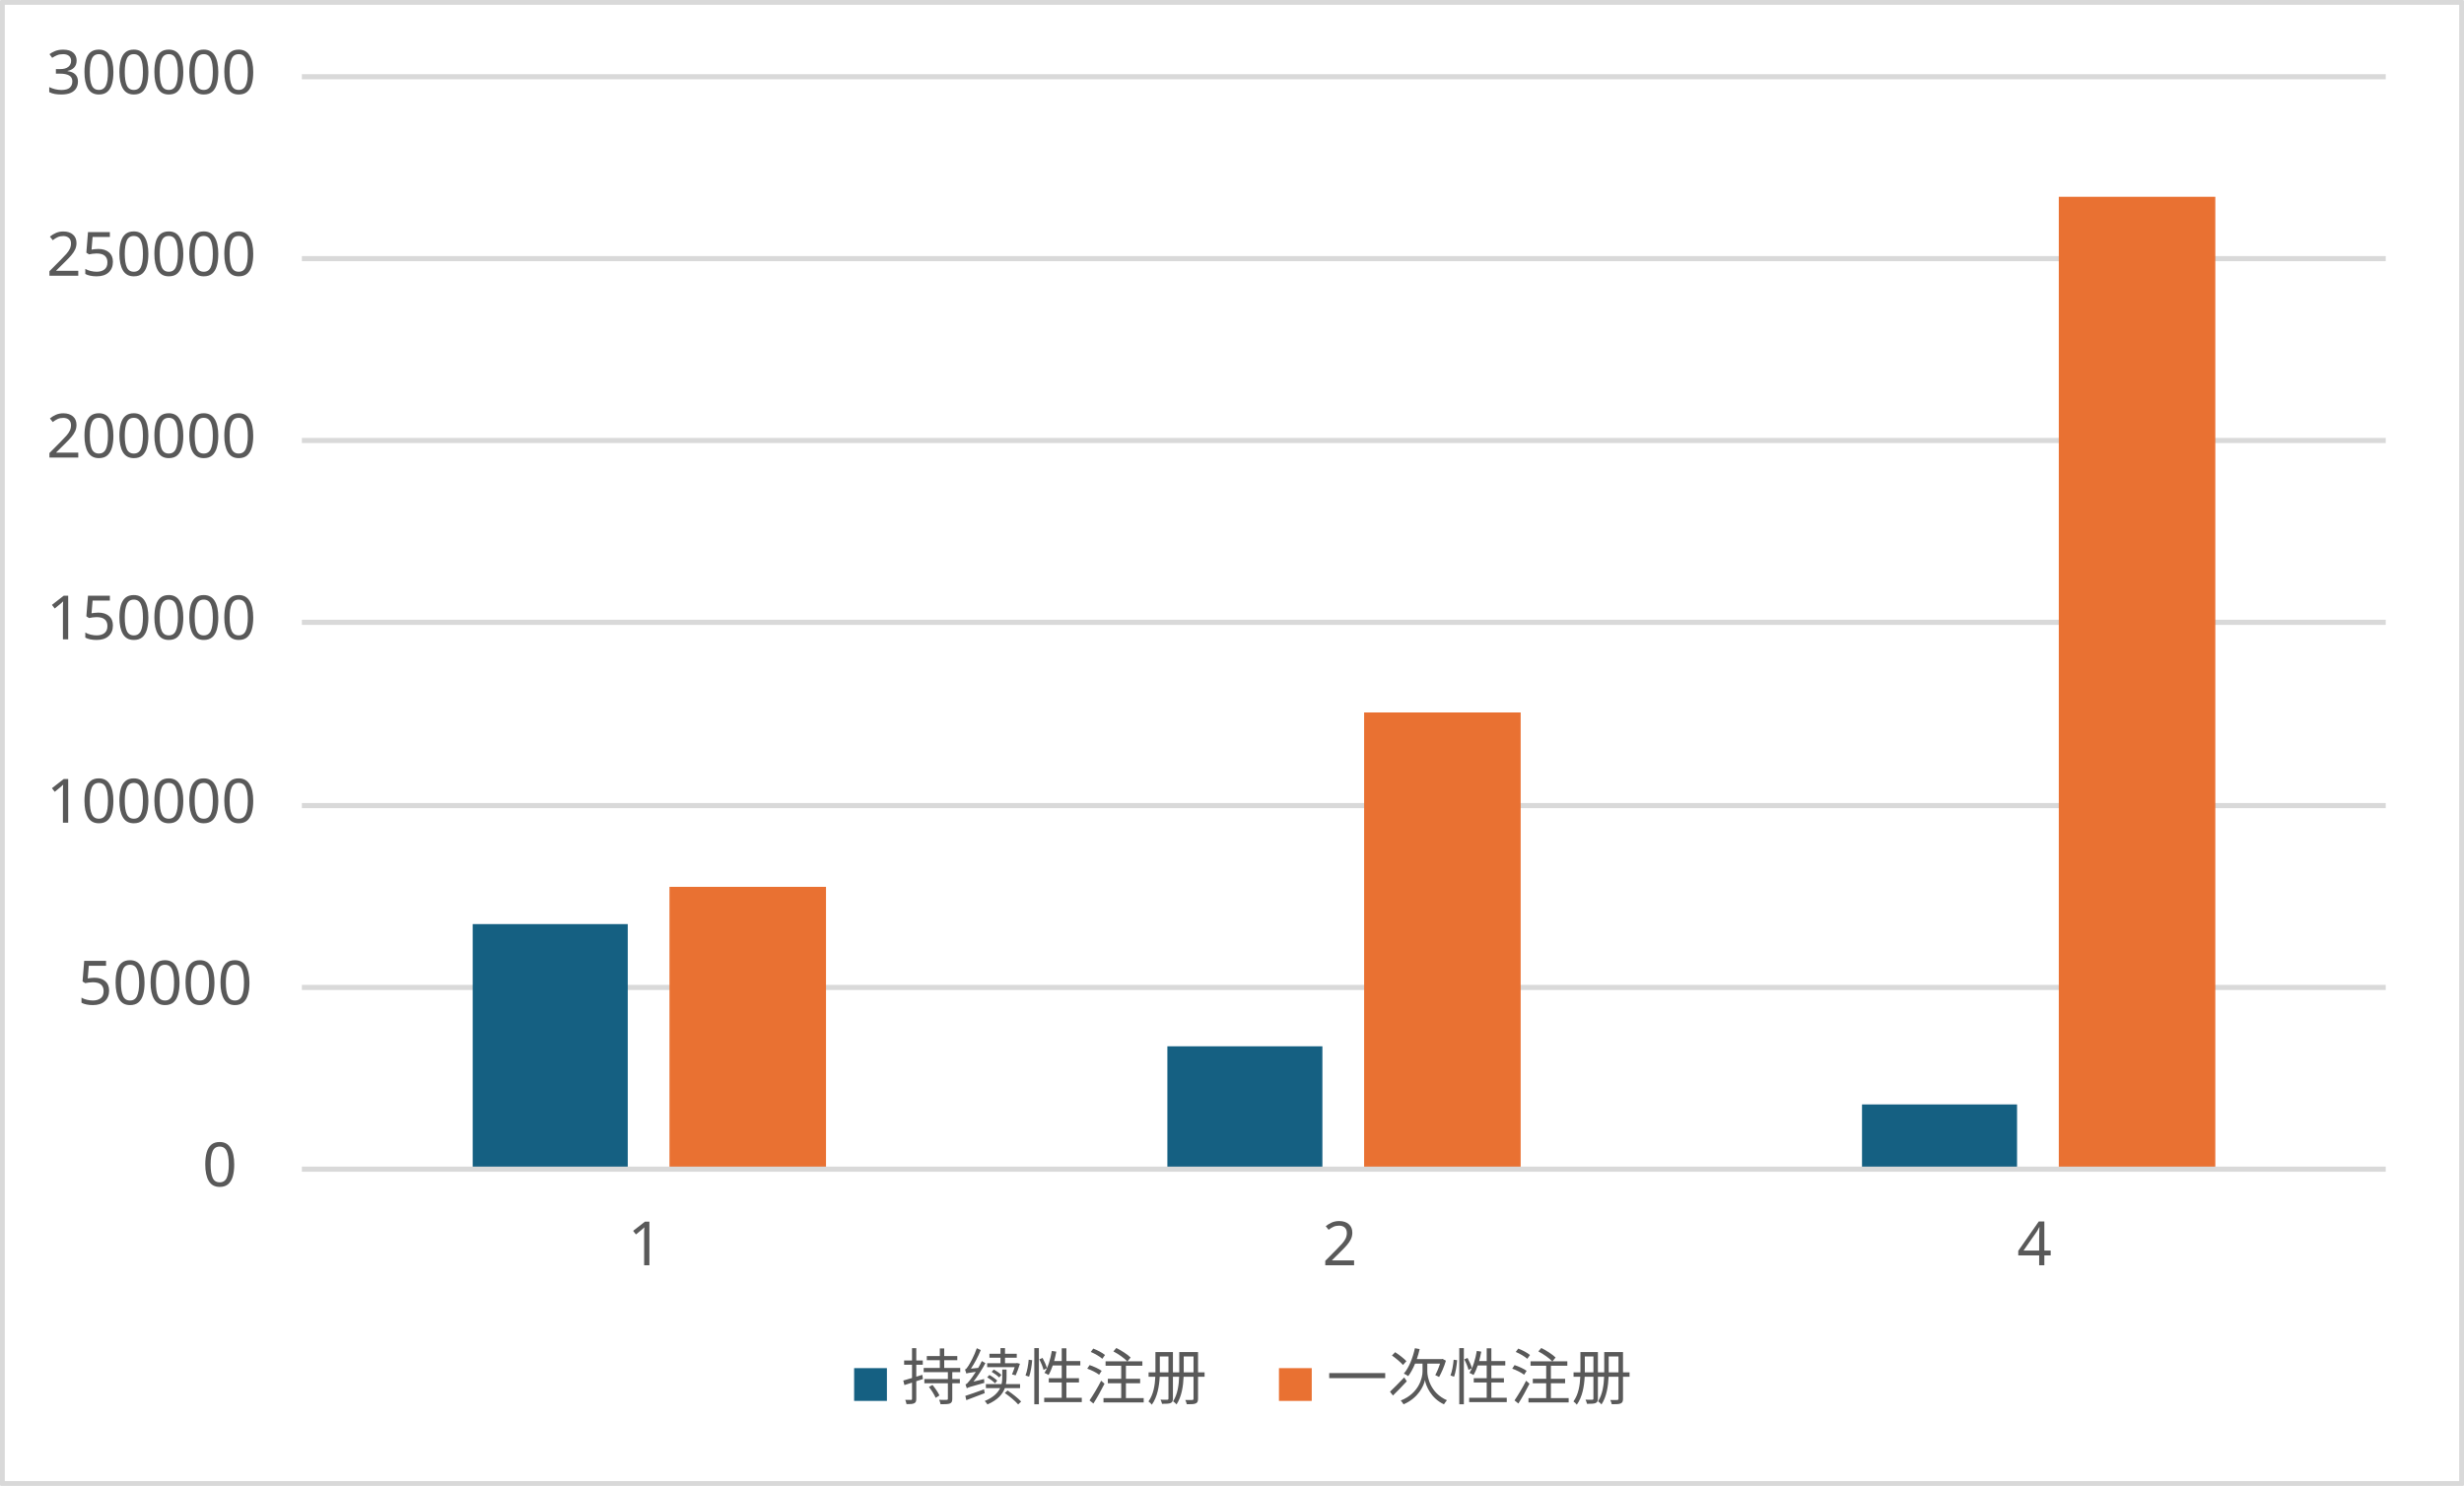
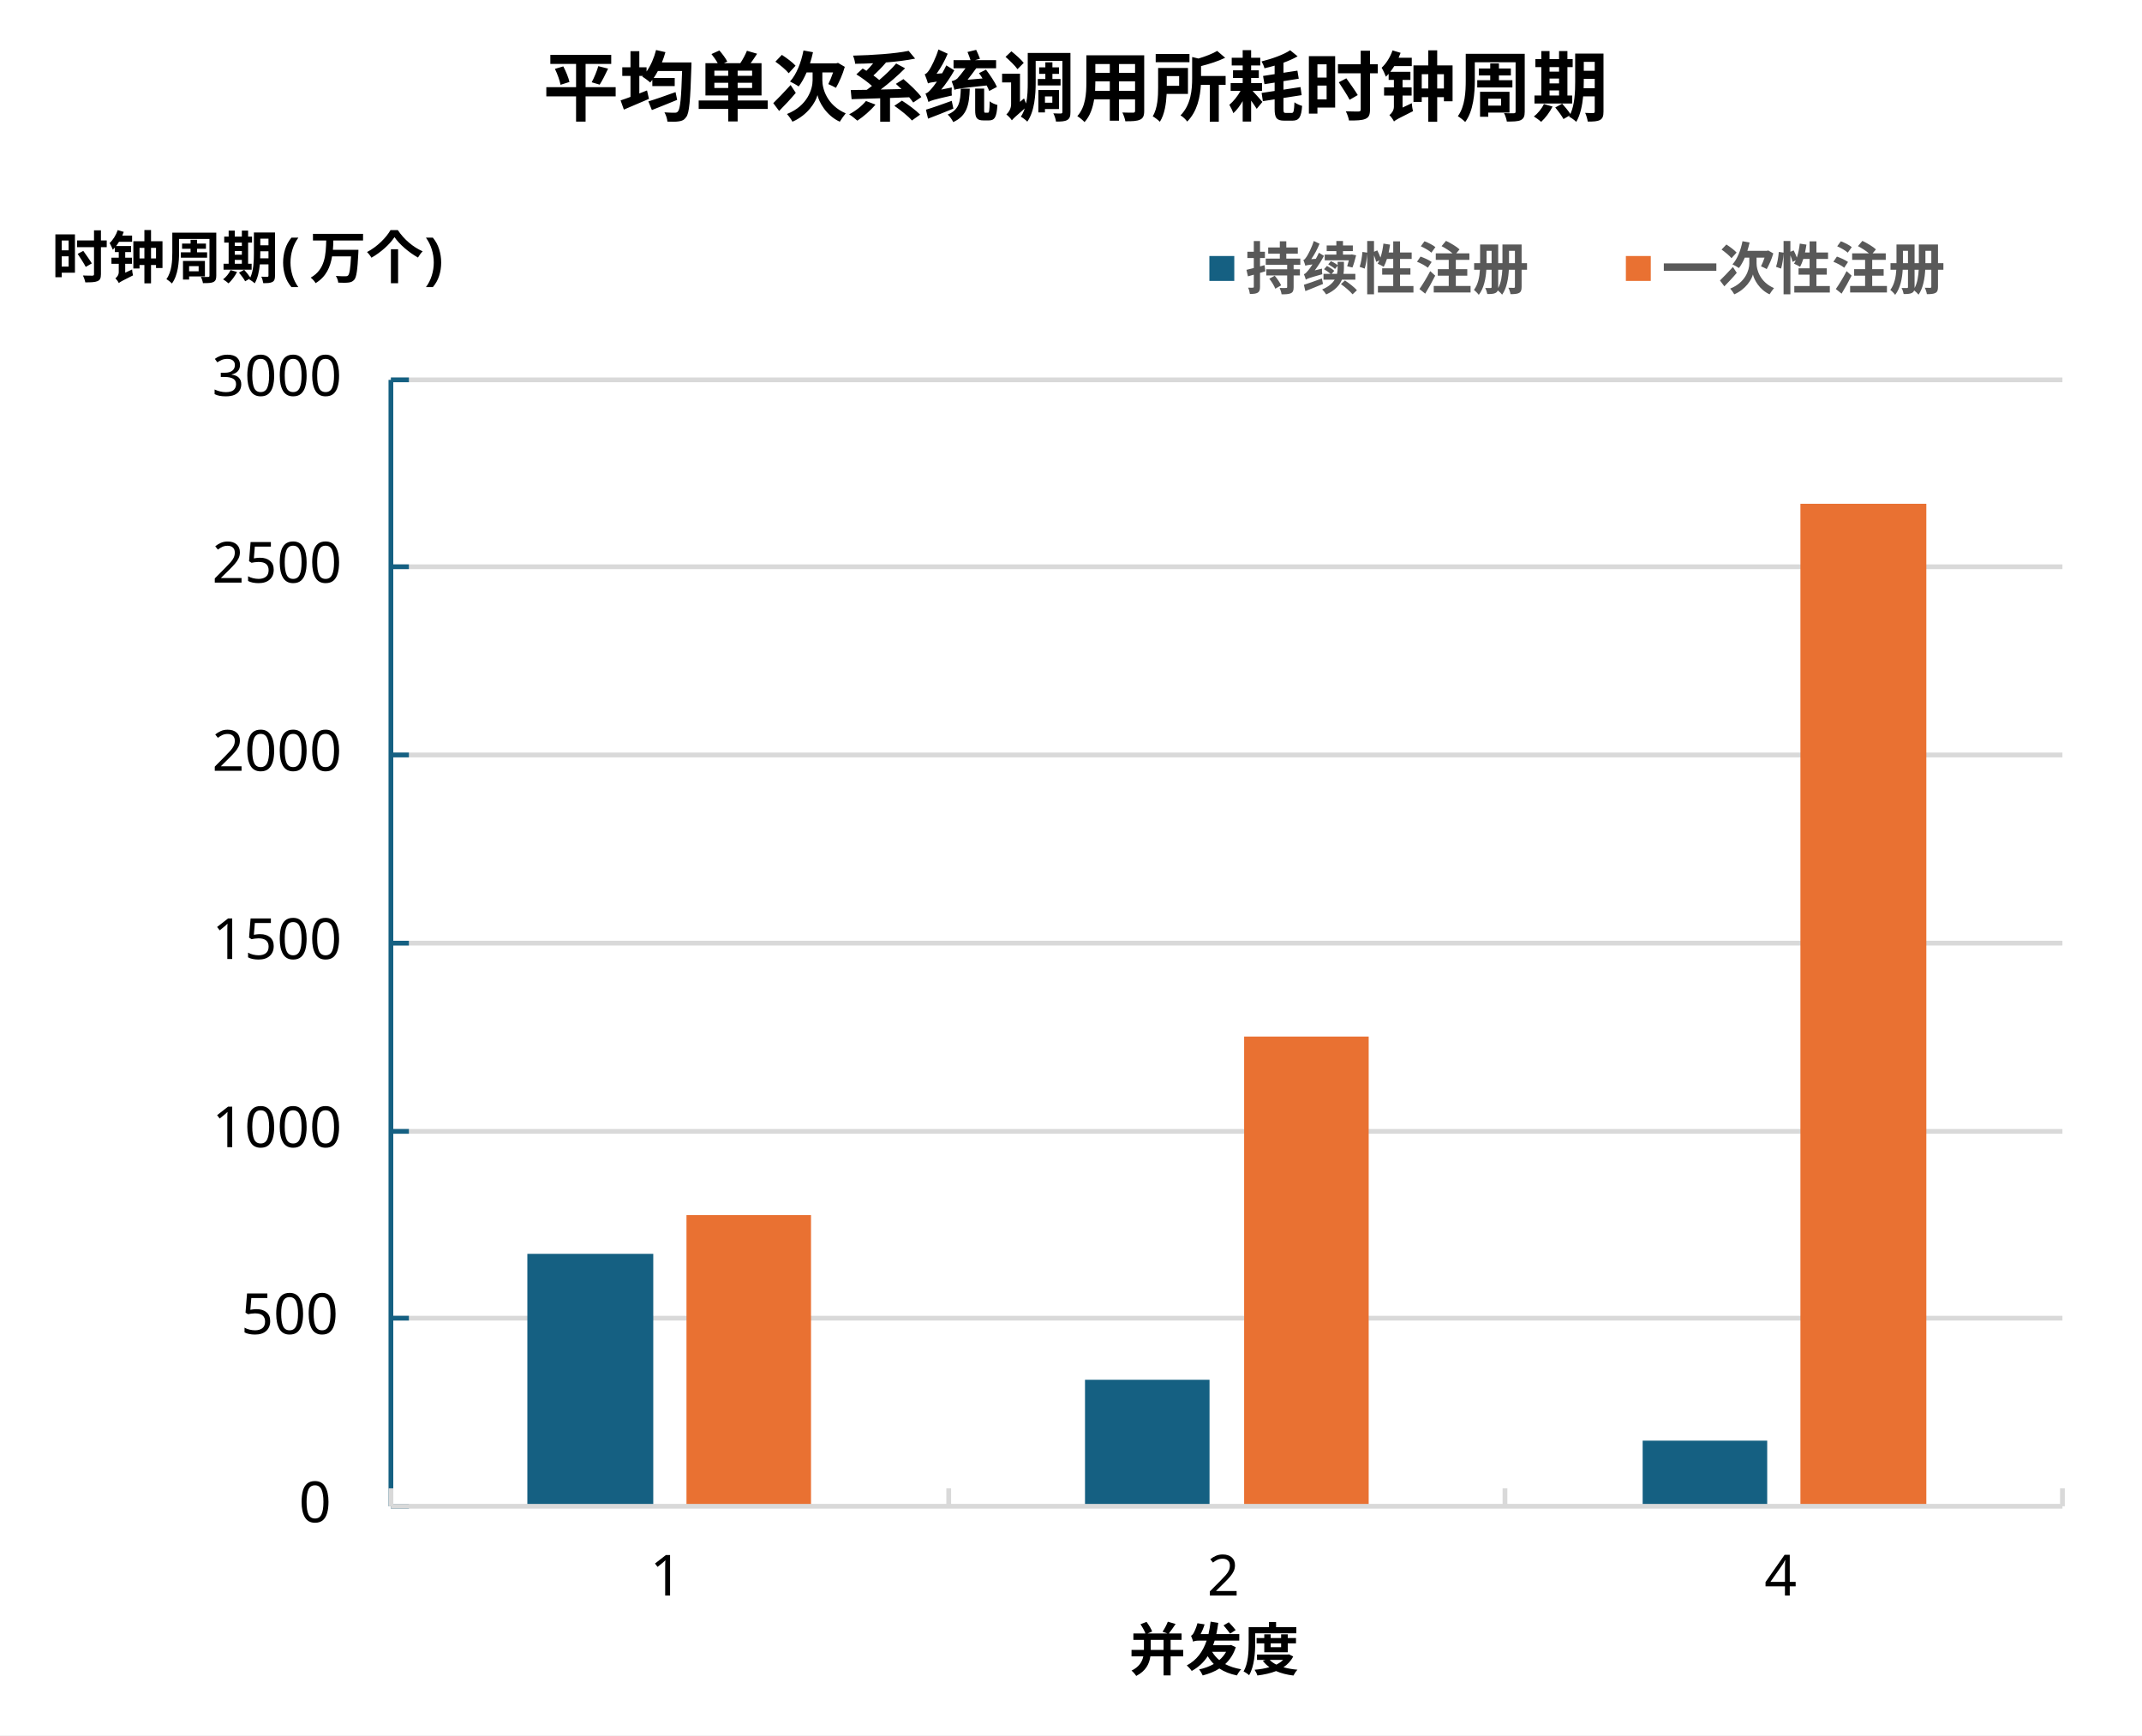
- <svg xmlns="http://www.w3.org/2000/svg" width="1653" height="997" xml:space="preserve" overflow="hidden">
+ <svg xmlns="http://www.w3.org/2000/svg" width="1548" height="1254" xml:space="preserve" overflow="hidden">
  <defs>
    <clipPath id="clip0">
-       <rect x="3473" y="1157" width="1653" height="997" />
+       <rect x="2855" y="1151" width="1548" height="1254" />
    </clipPath>
  </defs>
-   <g clip-path="url(#clip0)" transform="translate(-3473 -1157)">
-     <rect x="3474" y="1158" width="1650" height="994" fill="#FFFFFF" />
+   <g clip-path="url(#clip0)" transform="translate(-2855 -1151)">
+     <rect x="2855" y="1151" width="1548" height="1254" fill="#FFFFFF" />
    <g>
-       <path d="M3675.5 1819.56 5073.5 1819.56M3675.5 1697.56 5073.5 1697.56M3675.5 1574.55 5073.5 1574.55M3675.5 1452.55 5073.5 1452.55M3675.5 1330.54 5073.5 1330.54M3675.5 1208.5 5073.5 1208.5" stroke="#D9D9D9" stroke-width="3.438" stroke-linejoin="round" stroke-miterlimit="10" fill="none" />
+       <path d="M3137.5 2103.57 4345.5 2103.57M3137.5 1968.56 4345.5 1968.56M3137.5 1832.56 4345.5 1832.56M3137.5 1696.56 4345.5 1696.56M3137.5 1560.55 4345.5 1560.55M3137.5 1425.5 4345.5 1425.5" stroke="#D9D9D9" stroke-width="3.438" stroke-linejoin="round" stroke-miterlimit="10" fill="none" />
    </g>
    <g>
-       <path d="M3790.12 1777.06 3894.13 1777.06 3894.13 1941 3790.12 1941ZM4256.14 1859.06 4360.14 1859.06 4360.14 1941 4256.14 1941ZM4722.15 1898.06 4826.16 1898.06 4826.16 1941 4722.15 1941Z" fill="#156082" />
+       <path d="M3236.11 2057.07 3327.11 2057.07 3327.11 2240 3236.11 2240ZM3639.12 2148.07 3729.12 2148.07 3729.12 2240 3639.12 2240ZM4042.13 2192.07 4132.14 2192.07 4132.14 2240 4042.13 2240Z" fill="#156082" />
    </g>
    <g>
-       <path d="M3922.13 1752.06 4027.13 1752.06 4027.13 1941 3922.13 1941ZM4388.14 1635.05 4493.15 1635.05 4493.15 1941 4388.14 1941ZM4854.16 1289.04 4959.16 1289.04 4959.16 1941 4854.16 1941Z" fill="#E97132" />
+       <path d="M3351.11 2029.07 3441.11 2029.07 3441.11 2240 3351.11 2240ZM3754.12 1900.06 3844.13 1900.06 3844.13 2240 3754.12 2240ZM4156.14 1515.05 4247.14 1515.05 4247.14 2240 4156.14 2240Z" fill="#E97132" />
    </g>
    <g>
-       <path d="M3675.5 1941.5 5073.5 1941.5" stroke="#D9D9D9" stroke-width="3.438" stroke-linejoin="round" stroke-miterlimit="10" fill="none" fill-rule="evenodd" />
+       <path d="M0 0 0 814" stroke="#156082" stroke-width="3.438" stroke-linejoin="round" stroke-miterlimit="10" fill="none" fill-rule="evenodd" transform="matrix(1 0 0 -1 3137.5 2239.5)" />
    </g>
    <g>
-       <text fill="#595959" font-family="Aptos Narrow,Aptos Narrow_MSFontService,sans-serif" font-weight="400" font-stretch="semi-condensed" font-size="41" transform="matrix(1 0 0 1 3608.69 1953)">0</text>
+       <path d="M3137.5 2239.5 3150.5 2239.5M3137.5 2103.57 3150.5 2103.57M3137.5 1968.56 3150.5 1968.56M3137.5 1832.56 3150.5 1832.56M3137.5 1696.56 3150.5 1696.56M3137.5 1560.55 3150.5 1560.55M3137.5 1425.5 3150.5 1425.5" stroke="#156082" stroke-width="3.438" stroke-linejoin="round" stroke-miterlimit="10" fill="none" />
    </g>
    <g>
-       <text fill="#595959" font-family="Aptos Narrow,Aptos Narrow_MSFontService,sans-serif" font-weight="400" font-stretch="semi-condensed" font-size="41" transform="matrix(1 0 0 1 3525.09 1831)">50000</text>
+       <path d="M3137.5 2239.5 4345.5 2239.5" stroke="#D9D9D9" stroke-width="3.438" stroke-linejoin="round" stroke-miterlimit="10" fill="none" fill-rule="evenodd" />
    </g>
    <g>
-       <text fill="#595959" font-family="Aptos Narrow,Aptos Narrow_MSFontService,sans-serif" font-weight="400" font-stretch="semi-condensed" font-size="41" transform="matrix(1 0 0 1 3504.19 1709)">100000</text>
+       <path d="M3137.5 2226.5 3137.5 2239.5M3540.62 2226.5 3540.62 2239.5M3942.63 2226.5 3942.63 2239.5M4345.5 2226.5 4345.5 2239.5" stroke="#D9D9D9" stroke-width="3.438" stroke-linejoin="round" stroke-miterlimit="10" fill="none" />
    </g>
    <g>
-       <text fill="#595959" font-family="Aptos Narrow,Aptos Narrow_MSFontService,sans-serif" font-weight="400" font-stretch="semi-condensed" font-size="41" transform="matrix(1 0 0 1 3504.19 1586)">150000</text>
+       <text font-family="Aptos Narrow,Aptos Narrow_MSFontService,sans-serif" font-weight="400" font-stretch="semi-condensed" font-size="41" transform="matrix(1 0 0 1 3070.95 2251)">0</text>
    </g>
    <g>
-       <text fill="#595959" font-family="Aptos Narrow,Aptos Narrow_MSFontService,sans-serif" font-weight="400" font-stretch="semi-condensed" font-size="41" transform="matrix(1 0 0 1 3504.19 1464)">200000</text>
+       <text font-family="Aptos Narrow,Aptos Narrow_MSFontService,sans-serif" font-weight="400" font-stretch="semi-condensed" font-size="41" transform="matrix(1 0 0 1 3029.15 2115)">500</text>
    </g>
    <g>
-       <text fill="#595959" font-family="Aptos Narrow,Aptos Narrow_MSFontService,sans-serif" font-weight="400" font-stretch="semi-condensed" font-size="41" transform="matrix(1 0 0 1 3504.19 1342)">250000</text>
+       <text font-family="Aptos Narrow,Aptos Narrow_MSFontService,sans-serif" font-weight="400" font-stretch="semi-condensed" font-size="41" transform="matrix(1 0 0 1 3008.25 1980)">1000</text>
    </g>
    <g>
-       <text fill="#595959" font-family="Aptos Narrow,Aptos Narrow_MSFontService,sans-serif" font-weight="400" font-stretch="semi-condensed" font-size="41" transform="matrix(1 0 0 1 3504.19 1220)">300000</text>
+       <text font-family="Aptos Narrow,Aptos Narrow_MSFontService,sans-serif" font-weight="400" font-stretch="semi-condensed" font-size="41" transform="matrix(1 0 0 1 3008.25 1844)">1500</text>
    </g>
    <g>
-       <text fill="#595959" font-family="Aptos Narrow,Aptos Narrow_MSFontService,sans-serif" font-weight="400" font-stretch="semi-condensed" font-size="41" transform="matrix(1 0 0 1 3894.09 2006)">1</text>
+       <text font-family="Aptos Narrow,Aptos Narrow_MSFontService,sans-serif" font-weight="400" font-stretch="semi-condensed" font-size="41" transform="matrix(1 0 0 1 3008.25 1708)">2000</text>
    </g>
    <g>
-       <text fill="#595959" font-family="Aptos Narrow,Aptos Narrow_MSFontService,sans-serif" font-weight="400" font-stretch="semi-condensed" font-size="41" transform="matrix(1 0 0 1 4360.1 2006)">2</text>
+       <text font-family="Aptos Narrow,Aptos Narrow_MSFontService,sans-serif" font-weight="400" font-stretch="semi-condensed" font-size="41" transform="matrix(1 0 0 1 3008.25 1572)">2500</text>
    </g>
    <g>
-       <text fill="#595959" font-family="Aptos Narrow,Aptos Narrow_MSFontService,sans-serif" font-weight="400" font-stretch="semi-condensed" font-size="41" transform="matrix(1 0 0 1 4826.11 2006)">4</text>
+       <text font-family="Aptos Narrow,Aptos Narrow_MSFontService,sans-serif" font-weight="400" font-stretch="semi-condensed" font-size="41" transform="matrix(1 0 0 1 3008.25 1437)">3000</text>
    </g>
    <g>
-       <rect x="4046" y="2075" width="22" height="22" fill="#156082" />
+       <text font-family="Aptos Narrow,Aptos Narrow_MSFontService,sans-serif" font-weight="400" font-stretch="semi-condensed" font-size="41" transform="matrix(1 0 0 1 3324.69 2304)">1</text>
    </g>
    <g>
-       <text fill="#595959" font-family="DengXian,DengXian_MSFontService,sans-serif" font-weight="400" font-size="41" transform="matrix(1 0 0 1 4077.82 2096)">持续性注册</text>
+       <text font-family="Aptos Narrow,Aptos Narrow_MSFontService,sans-serif" font-weight="400" font-stretch="semi-condensed" font-size="41" transform="matrix(1 0 0 1 3727.38 2304)">2</text>
    </g>
    <g>
-       <rect x="4331" y="2075" width="22" height="22" fill="#E97132" />
+       <text font-family="Aptos Narrow,Aptos Narrow_MSFontService,sans-serif" font-weight="400" font-stretch="semi-condensed" font-size="41" transform="matrix(1 0 0 1 4130.07 2304)">4</text>
    </g>
    <g>
-       <text fill="#595959" font-family="DengXian,DengXian_MSFontService,sans-serif" font-weight="400" font-size="41" transform="matrix(1 0 0 1 4362.92 2096)">一次性注册</text>
+       <text font-family="SimSun,SimSun_MSFontService,sans-serif" font-weight="700" font-size="41" transform="matrix(1 0 0 1 3670.85 2358)">并发度</text>
    </g>
-     <rect x="3474.5" y="1158.5" width="1650" height="994" stroke="#D9D9D9" stroke-width="3.438" stroke-linejoin="round" stroke-miterlimit="10" fill="none" />
+     <g>
+       <text font-family="SimSun,SimSun_MSFontService,sans-serif" font-weight="700" font-size="55" transform="matrix(1 0 0 1 3247.29 1234)">平均单次系统调用所耗时钟周期</text>
+     </g>
+     <g>
+       <rect x="3729" y="1336" width="18" height="18" fill="#156082" />
+     </g>
+     <g>
+       <g>
+         <text fill="#595959" font-family="SimSun,SimSun_MSFontService,sans-serif" font-weight="700" font-size="41" transform="matrix(1 0 0 1 3754.95 1360)">持续性注册</text>
+       </g>
+     </g>
+     <g>
+       <rect x="4030" y="1336" width="18" height="18" fill="#E97132" />
+     </g>
+     <g>
+       <g>
+         <text fill="#595959" font-family="SimSun,SimSun_MSFontService,sans-serif" font-weight="700" font-size="41" transform="matrix(1 0 0 1 4055.86 1360)">一次性注册</text>
+       </g>
+     </g>
+     <g>
+       <text font-family="SimSun,SimSun_MSFontService,sans-serif" font-weight="700" font-size="41" transform="matrix(1 0 0 1 2892.32 1352)">时钟周期</text>
+     </g>
+     <g>
+       <text font-family="SimSun,SimSun_MSFontService,sans-serif" font-weight="700" font-size="41" transform="matrix(1 0 0 1 3057.96 1352)">(</text>
+     </g>
+     <g>
+       <text font-family="SimSun,SimSun_MSFontService,sans-serif" font-weight="700" font-size="41" transform="matrix(1 0 0 1 3078.75 1352)">万个</text>
+     </g>
+     <g>
+       <text font-family="SimSun,SimSun_MSFontService,sans-serif" font-weight="700" font-size="41" transform="matrix(1 0 0 1 3161.57 1352)">)</text>
+     </g>
  </g>
</svg>
